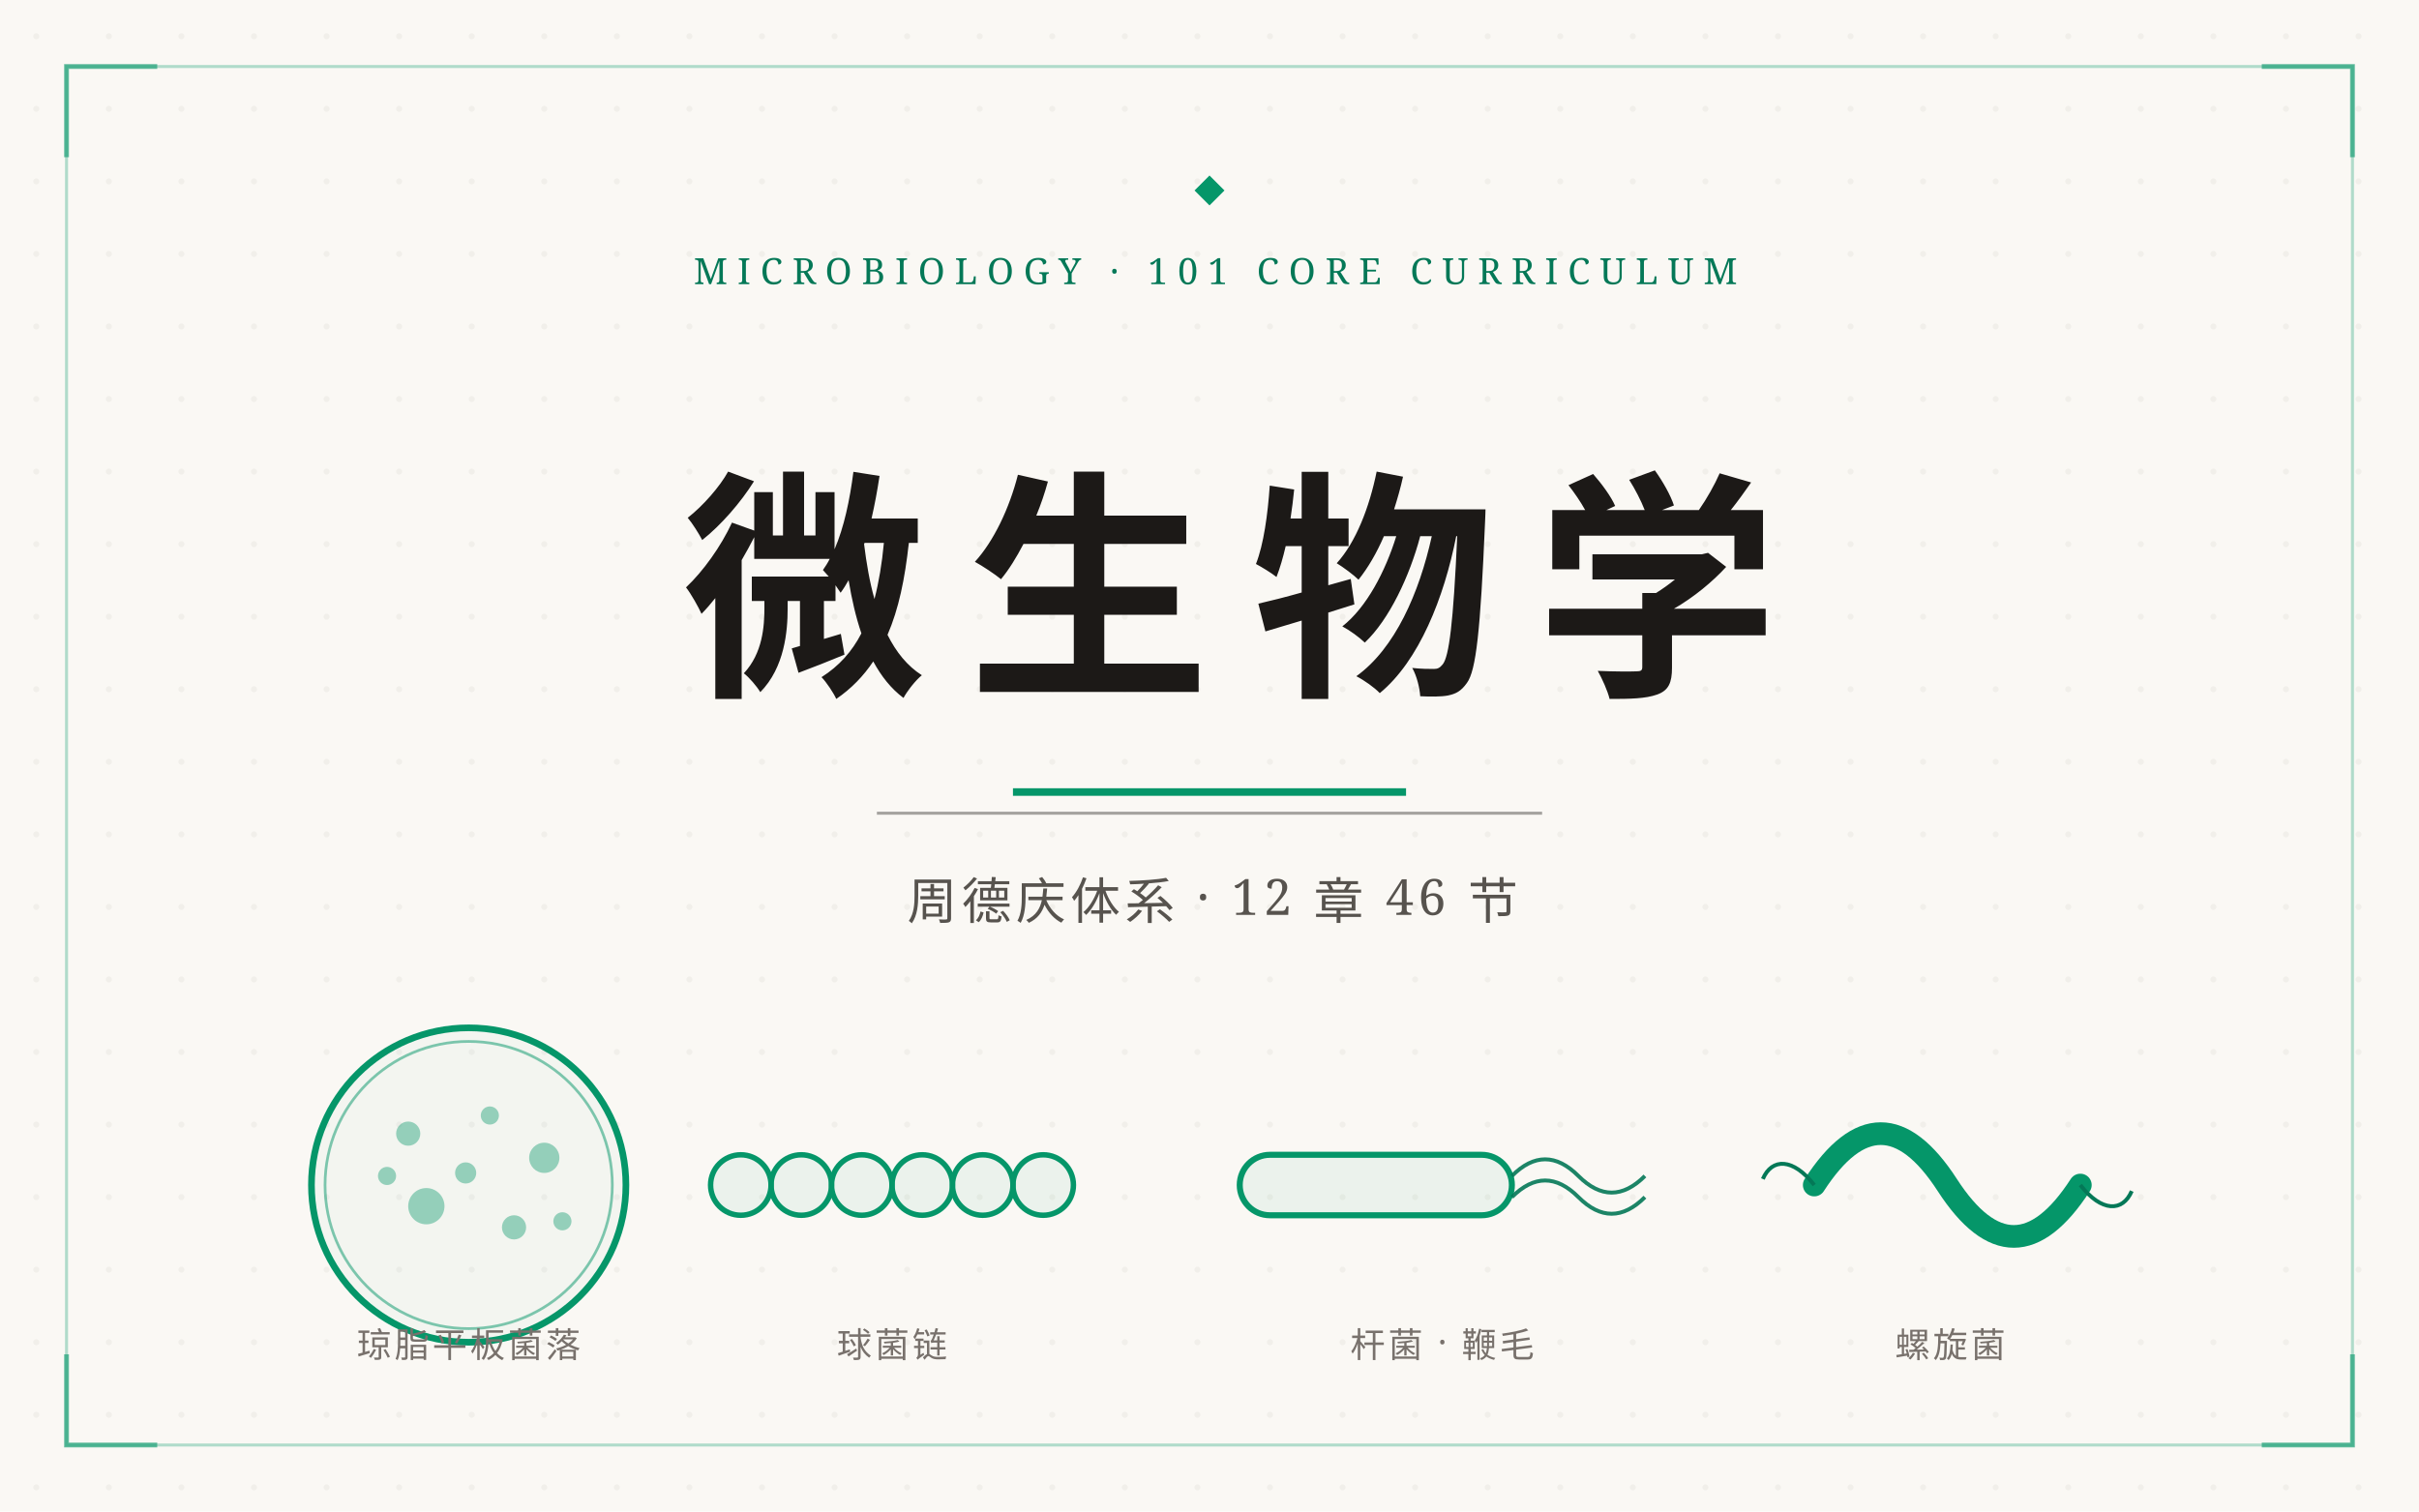
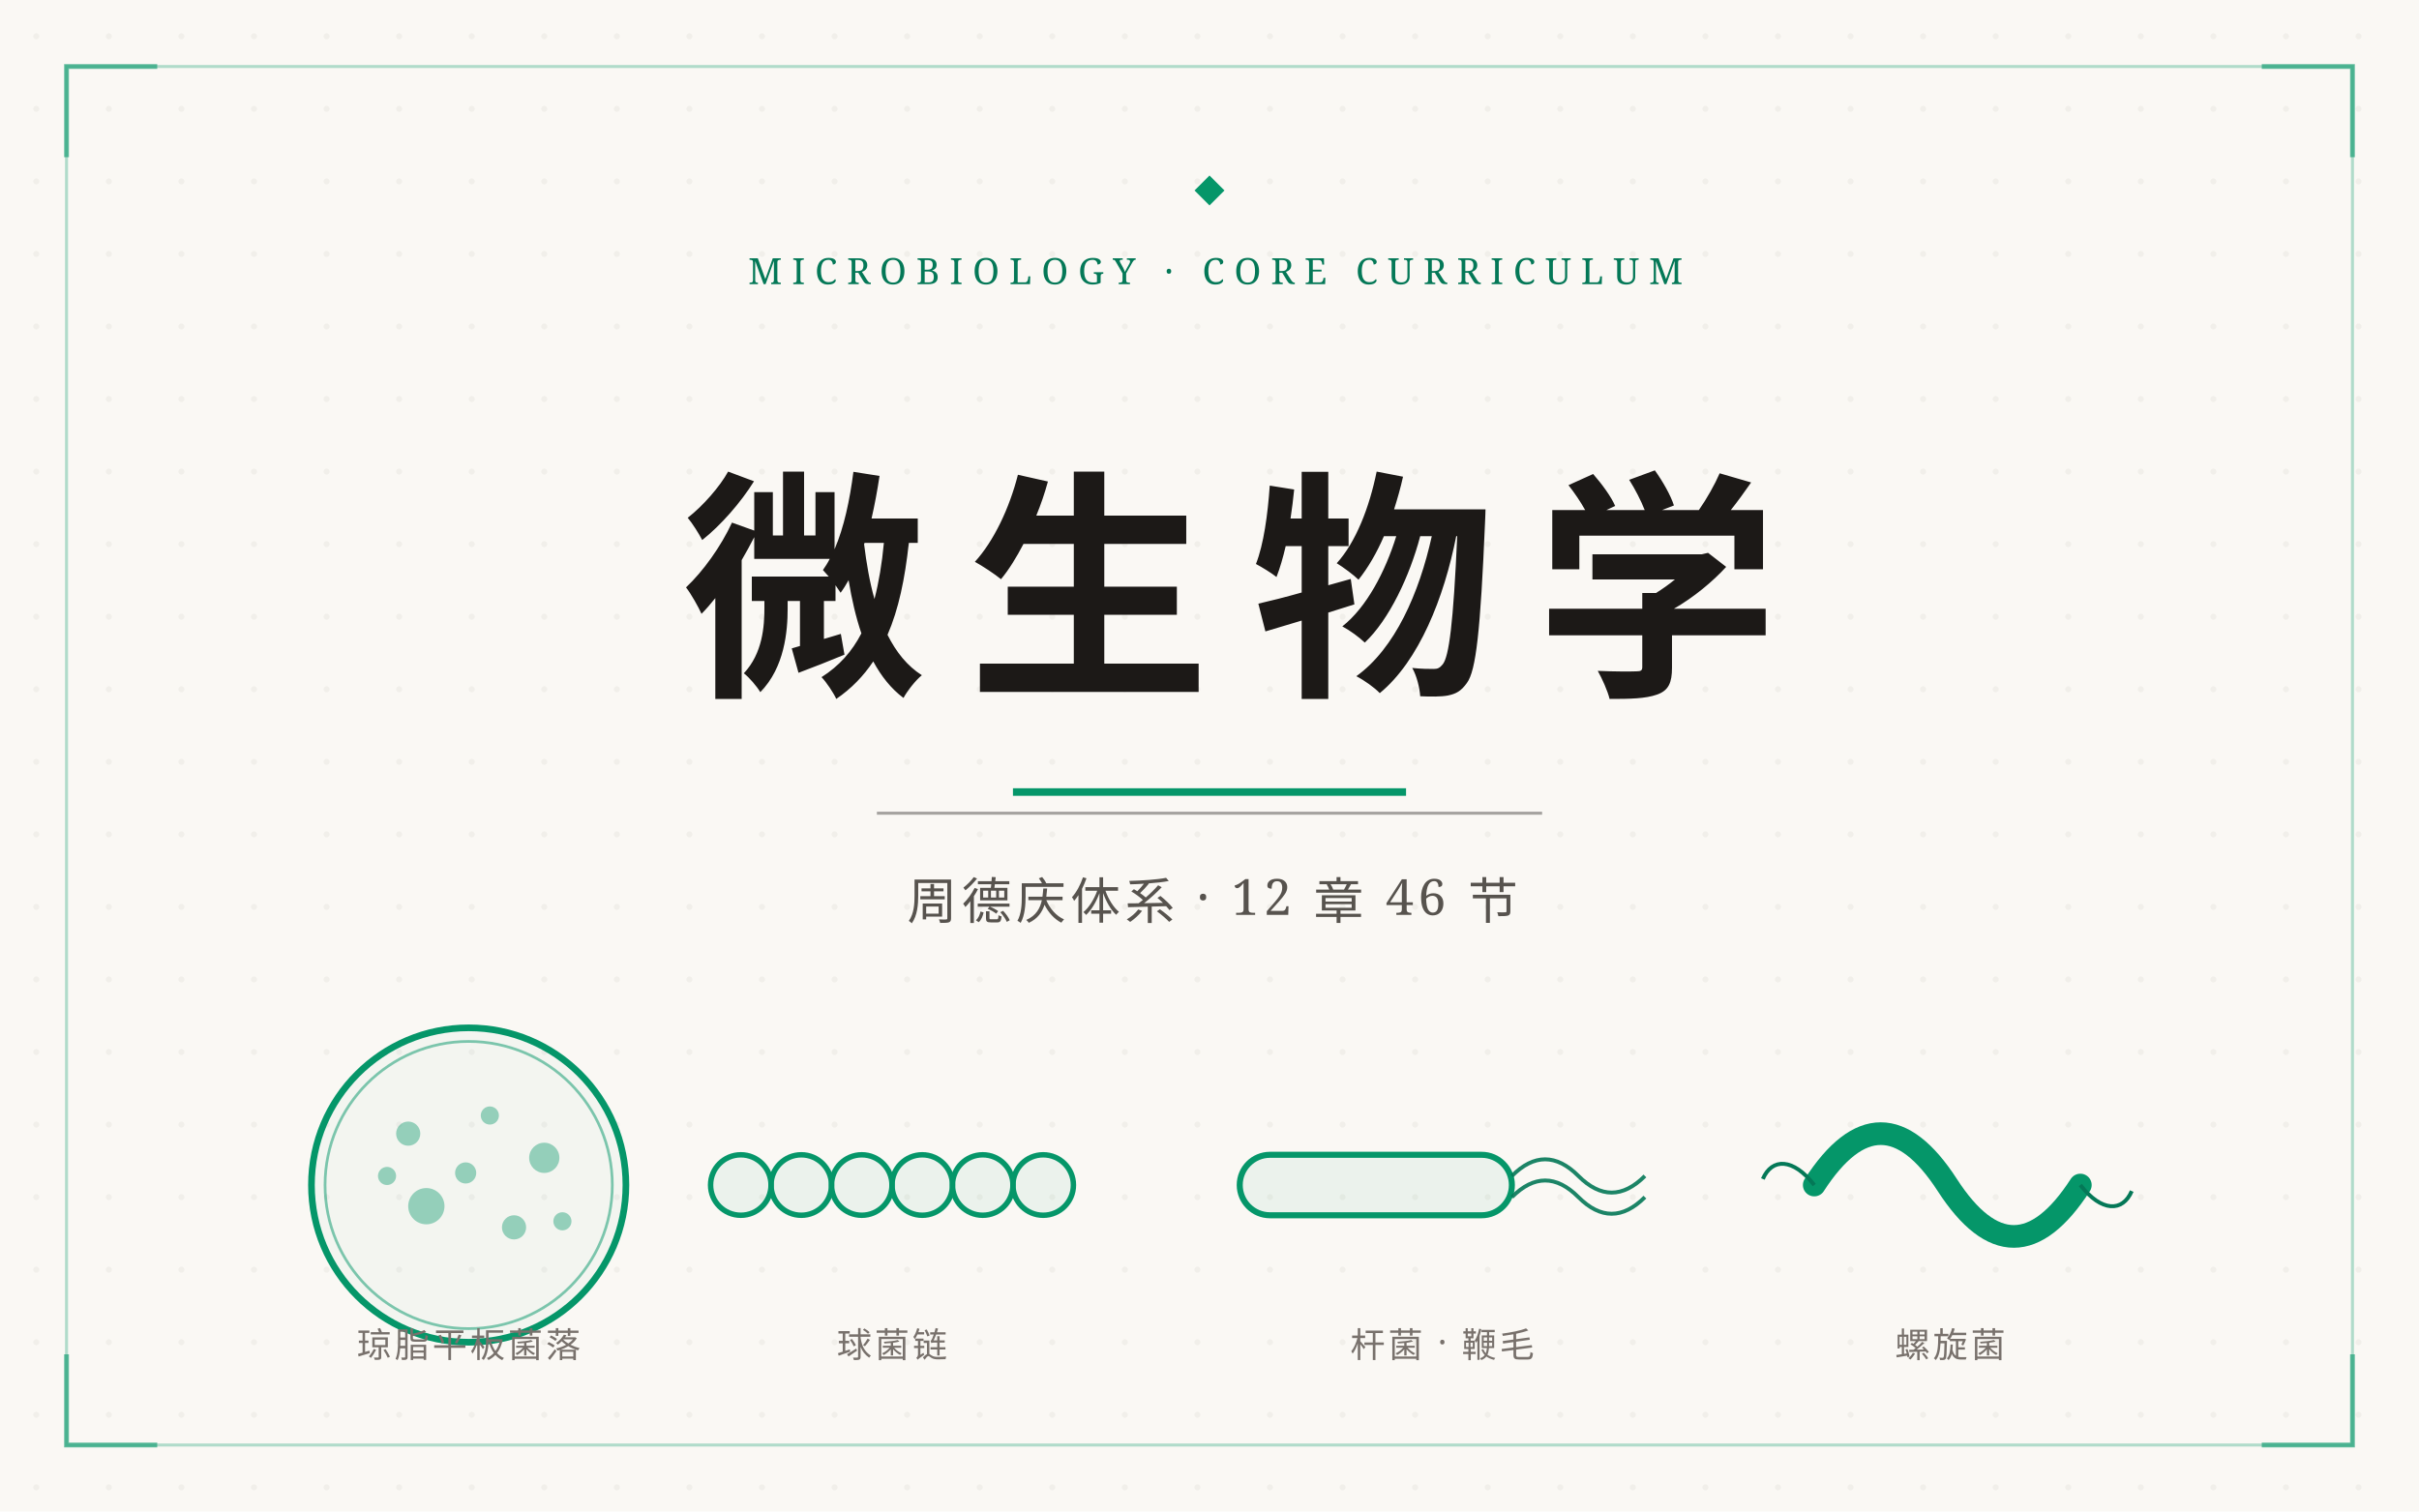
<svg xmlns="http://www.w3.org/2000/svg" width="800" height="500" viewBox="0 0 800 500" font-family="Noto Serif SC, LXGW WenKai, Georgia, serif">
  <defs>
    <pattern id="pgr" width="24" height="24" patternUnits="userSpaceOnUse">
      <circle cx="12" cy="12" r="1" fill="#1c1917" fill-opacity="0.04" />
    </pattern>
  </defs>
  <rect width="800" height="500" fill="#faf8f4" />
  <rect width="800" height="500" fill="url(#pgr)" />
  <rect x="22" y="22" width="756" height="456" fill="none" stroke="#059669" stroke-opacity="0.30" stroke-width="1" />
  <path d="M22,52 V22 H52 M748,22 H778 V52 M778,448 V478 H748 M52,478 H22 V448" fill="none" stroke="#059669" stroke-opacity="0.6" stroke-width="1.6" />
  <rect x="396.5" y="59.5" width="7" height="7" transform="rotate(45 400 63)" fill="#059669" />
-   <text x="402" y="94" text-anchor="middle" font-size="12" letter-spacing="3.2" fill="#047857">MICROBIOLOGY · 101 CORE CURRICULUM</text>
+   <text x="402" y="94" text-anchor="middle" font-size="12" letter-spacing="3.2" fill="#047857">MICROBIOLOGY · CORE CURRICULUM</text>
  <text x="407" y="224" text-anchor="middle" font-size="80" font-weight="700" letter-spacing="14" fill="#1c1917">微生物学</text>
  <line x1="335" y1="262" x2="465" y2="262" stroke="#059669" stroke-width="2.5" />
  <line x1="290" y1="269" x2="510" y2="269" stroke="#1c1917" stroke-opacity="0.38" stroke-width="1" />
  <text x="401" y="304" text-anchor="middle" font-size="16.5" letter-spacing="1.5" fill="#57534e">周德庆体系 · 12 章 46 节</text>
  <circle cx="155" cy="392" r="52" fill="#059669" fill-opacity="0.03" stroke="#059669" stroke-width="2.2" />
  <circle cx="155" cy="392" r="47.5" fill="none" stroke="#059669" stroke-width="0.9" stroke-opacity="0.5" />
  <circle cx="135" cy="375" r="4" fill="#059669" fill-opacity="0.4" />
  <circle cx="162" cy="369" r="3" fill="#059669" fill-opacity="0.4" />
  <circle cx="180" cy="383" r="5" fill="#059669" fill-opacity="0.4" />
  <circle cx="141" cy="399" r="6" fill="#059669" fill-opacity="0.4" />
  <circle cx="170" cy="406" r="4" fill="#059669" fill-opacity="0.4" />
  <circle cx="154" cy="388" r="3.5" fill="#059669" fill-opacity="0.4" />
  <circle cx="186" cy="404" r="3" fill="#059669" fill-opacity="0.4" />
  <circle cx="128" cy="389" r="3" fill="#059669" fill-opacity="0.4" />
  <circle cx="245" cy="392" r="10" fill="#059669" fill-opacity="0.06" stroke="#059669" stroke-width="1.8" />
  <circle cx="265" cy="392" r="10" fill="#059669" fill-opacity="0.06" stroke="#059669" stroke-width="1.8" />
  <circle cx="285" cy="392" r="10" fill="#059669" fill-opacity="0.06" stroke="#059669" stroke-width="1.8" />
  <circle cx="305" cy="392" r="10" fill="#059669" fill-opacity="0.06" stroke="#059669" stroke-width="1.8" />
  <circle cx="325" cy="392" r="10" fill="#059669" fill-opacity="0.06" stroke="#059669" stroke-width="1.8" />
  <circle cx="345" cy="392" r="10" fill="#059669" fill-opacity="0.06" stroke="#059669" stroke-width="1.8" />
  <rect x="410" y="382" width="90" height="20" rx="10" fill="#059669" fill-opacity="0.06" stroke="#059669" stroke-width="2" />
  <path d="M500,389 q11,-11 22,0 q11,11 22,0" fill="none" stroke="#047857" stroke-width="1.3" stroke-opacity="0.9" />
  <path d="M500,396 q11,-11 22,0 q11,11 22,0" fill="none" stroke="#047857" stroke-width="1.3" stroke-opacity="0.9" />
  <path d="M600,392 q22,-34 44,0 q22,34 44,0" fill="none" stroke="#059669" stroke-width="7.5" stroke-linecap="round" />
  <path d="M600,392 c-7,-9 -14,-9 -17,-2" fill="none" stroke="#047857" stroke-width="1.3" />
  <path d="M688,392 c7,9 14,9 17,2" fill="none" stroke="#047857" stroke-width="1.3" />
  <text x="155" y="449" text-anchor="middle" font-size="11.5" letter-spacing="1" fill="#78716c">琼脂平板菌落</text>
  <text x="295" y="449" text-anchor="middle" font-size="11.5" letter-spacing="1" fill="#78716c">球菌链</text>
  <text x="477" y="449" text-anchor="middle" font-size="11.5" letter-spacing="1" fill="#78716c">杆菌 · 鞭毛</text>
  <text x="645" y="449" text-anchor="middle" font-size="11.5" letter-spacing="1" fill="#78716c">螺旋菌</text>
</svg>
